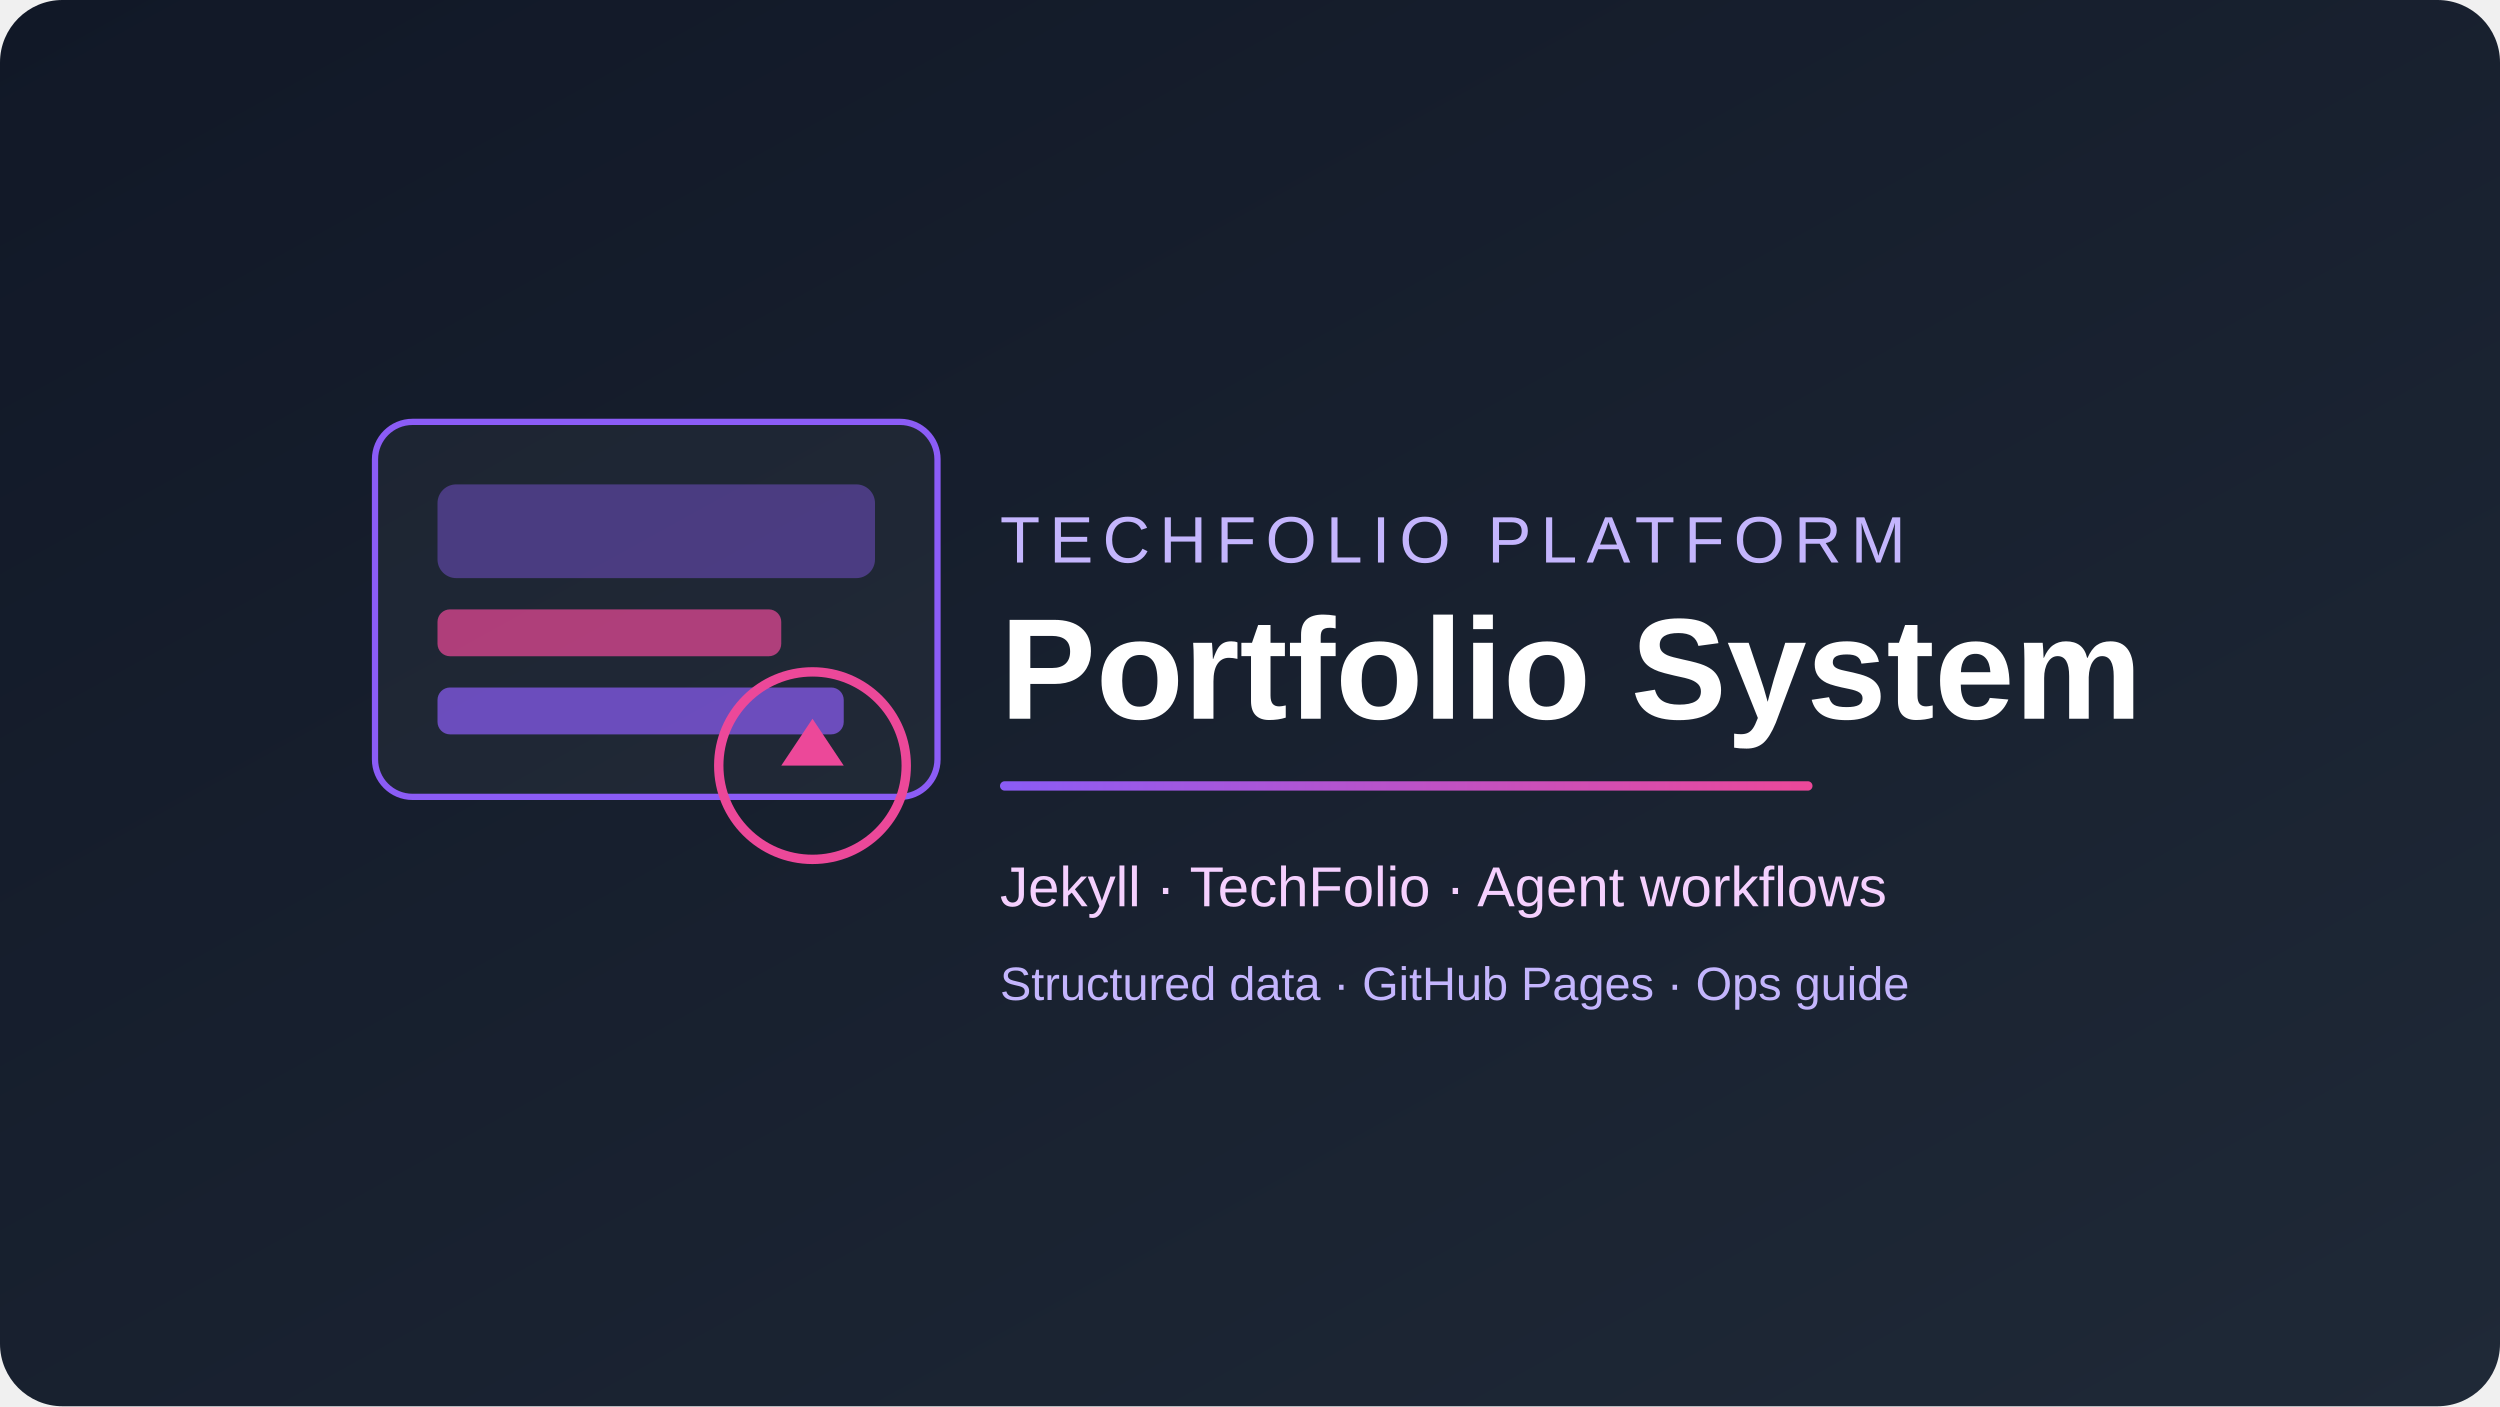
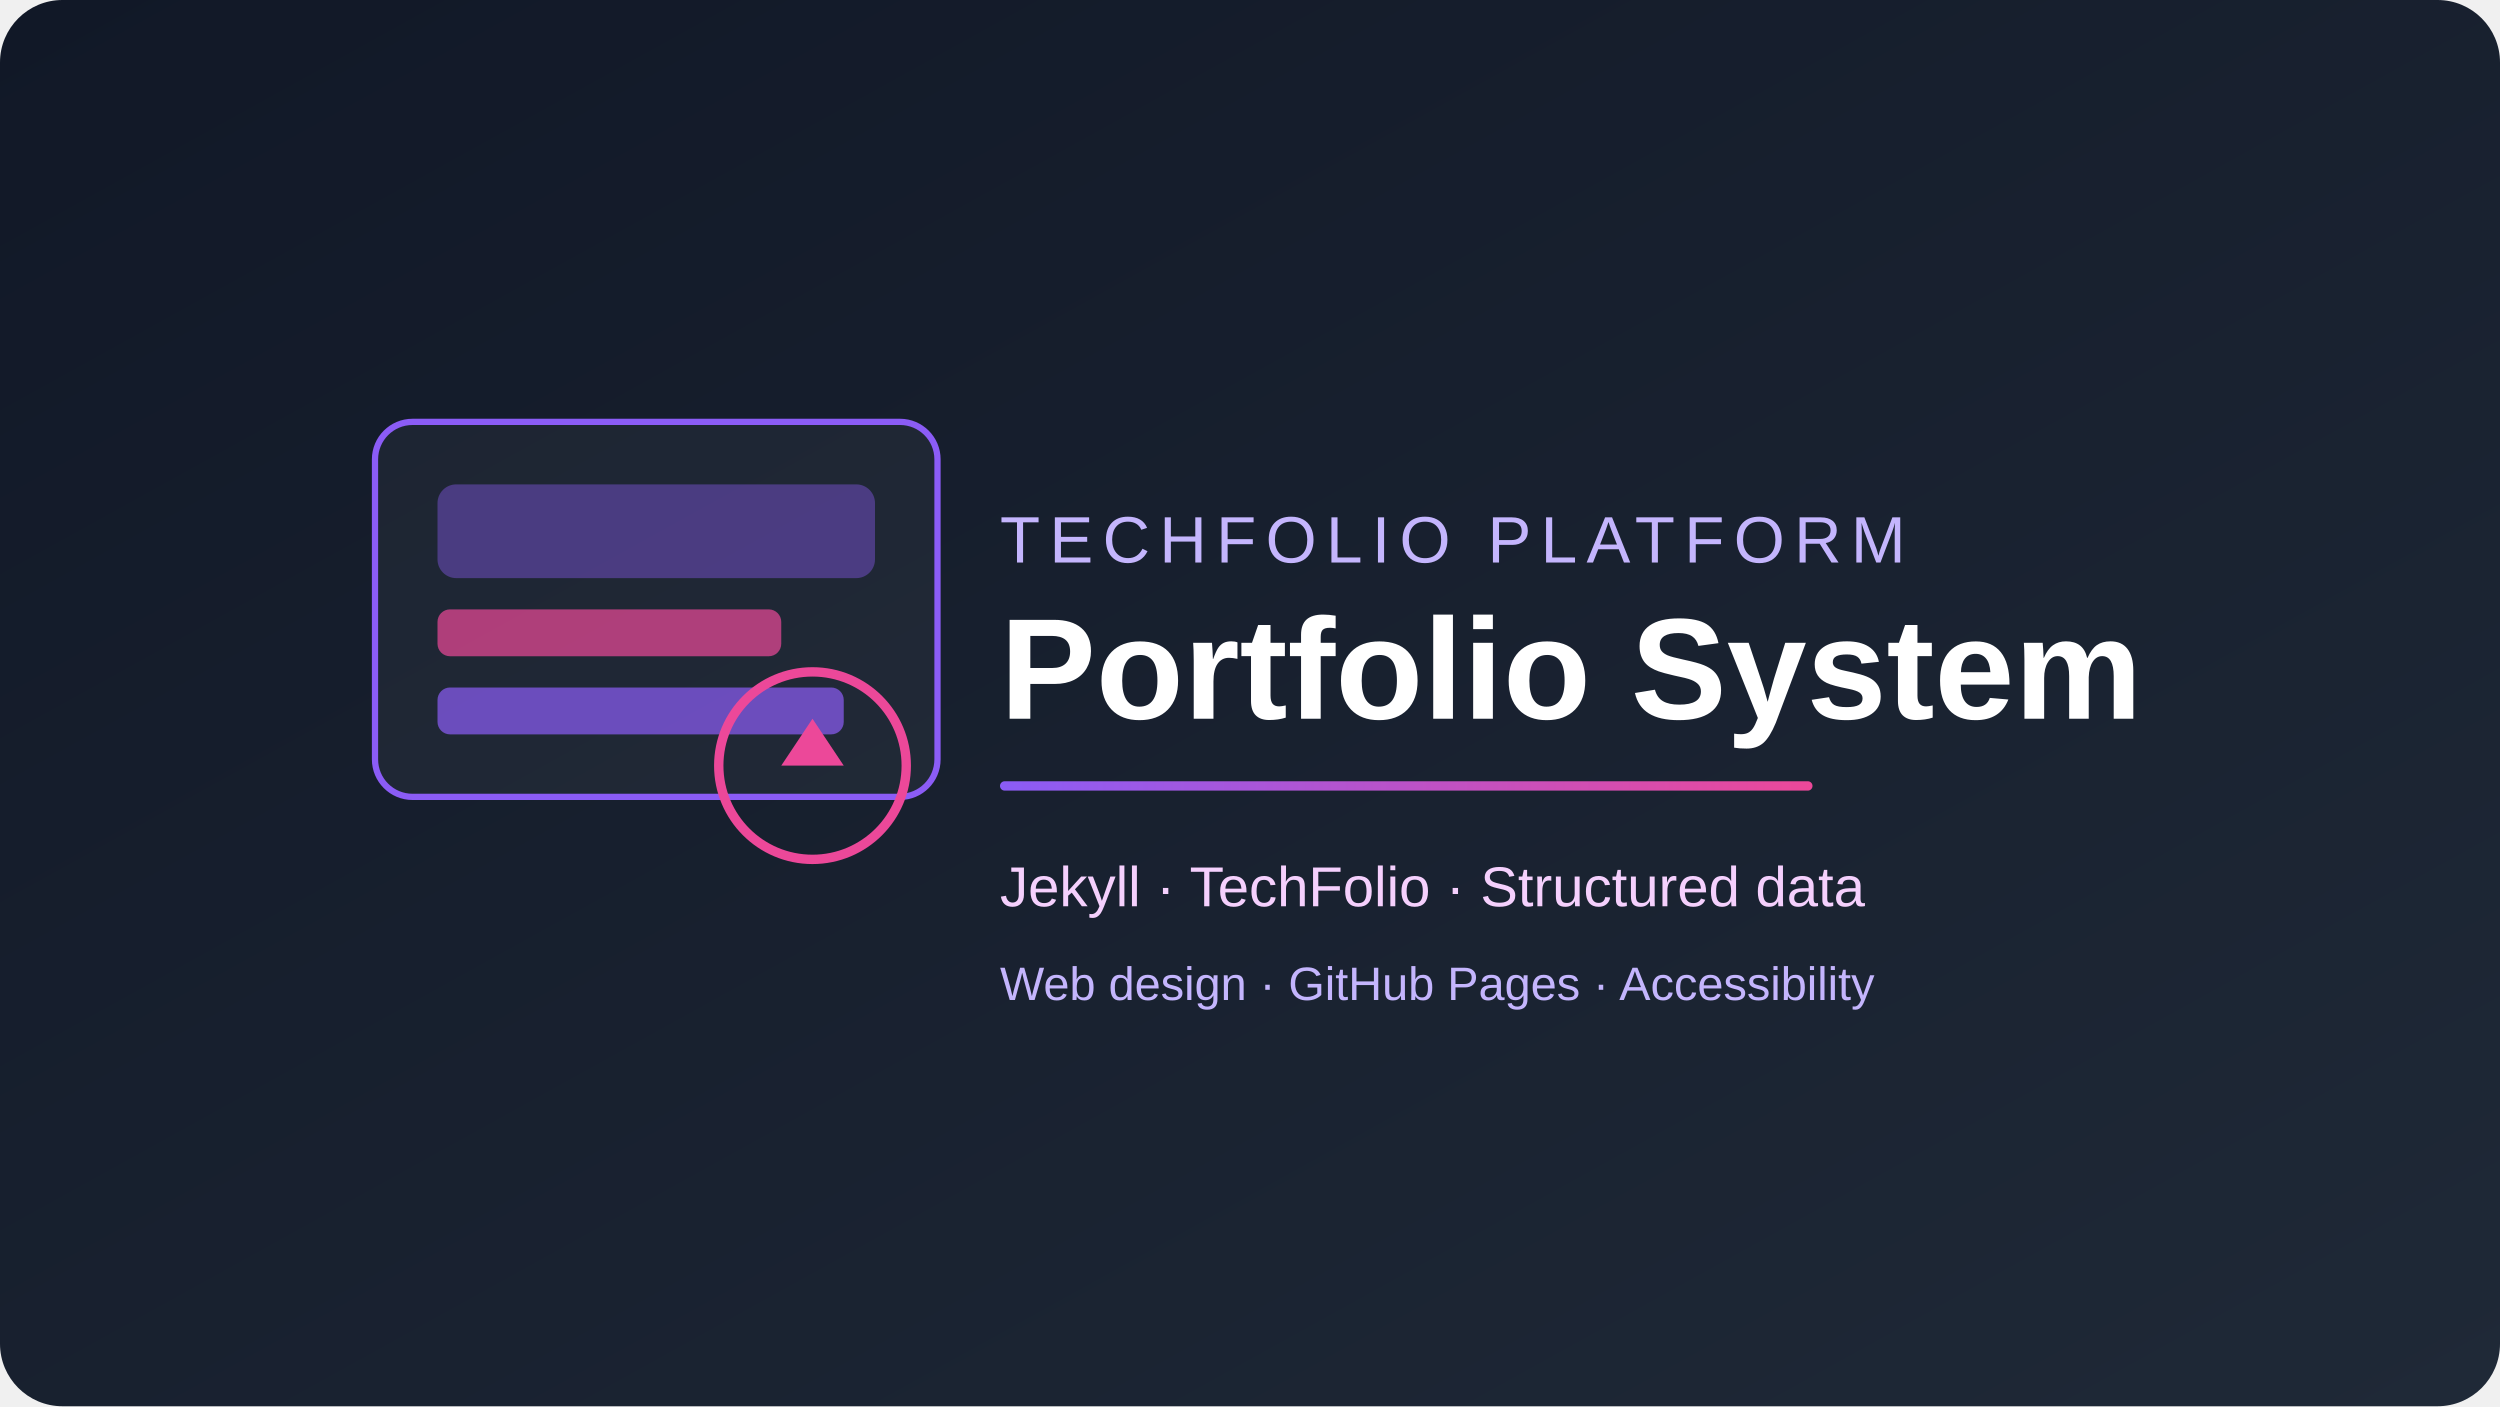
<svg xmlns="http://www.w3.org/2000/svg" width="1600" height="900" viewBox="0 0 1600 900" role="img" aria-label="Portfolio Platform cover">
  <defs>
    <linearGradient id="portfolio-bg" x1="0%" y1="0%" x2="100%" y2="100%">
      <stop offset="0%" stop-color="#111827" />
      <stop offset="100%" stop-color="#1f2937" />
    </linearGradient>
    <linearGradient id="portfolio-accent" x1="0%" y1="0%" x2="100%" y2="0%">
      <stop offset="0%" stop-color="#8b5cf6" />
      <stop offset="100%" stop-color="#ec4899" />
    </linearGradient>
  </defs>
  <rect width="1600" height="900" fill="url(#portfolio-bg)" rx="40" />
  <g transform="translate(200, 230)">
    <rect x="40" y="40" width="360" height="240" rx="24" fill="rgba(255,255,255,0.04)" stroke="#8b5cf6" stroke-width="4" />
    <rect x="80" y="80" width="280" height="60" rx="12" fill="#8b5cf6" opacity="0.4" />
    <rect x="80" y="160" width="220" height="30" rx="8" fill="#ec4899" opacity="0.7" />
    <rect x="80" y="210" width="260" height="30" rx="8" fill="#8b5cf6" opacity="0.7" />
    <circle cx="320" cy="260" r="60" fill="none" stroke="#ec4899" stroke-width="6" />
    <path d="M320 230 L340 260 L300 260 Z" fill="#ec4899" />
  </g>
  <text x="640" y="360" fill="#c4b5fd" font-family="'Segoe UI', 'Helvetica Neue', Arial, sans-serif" font-size="42" letter-spacing="6">TECHFOLIO PLATFORM</text>
  <text x="640" y="460" fill="#ffffff" font-family="'Segoe UI', 'Helvetica Neue', Arial, sans-serif" font-size="92" font-weight="700">Portfolio System</text>
  <rect x="640" y="500" width="520" height="6" fill="url(#portfolio-accent)" rx="3" />
-   <text x="640" y="580" fill="#f5d0fe" font-family="'Segoe UI', 'Helvetica Neue', Arial, sans-serif" font-size="36">Jekyll · TechFolio · Agent workflows</text>
-   <text x="640" y="640" fill="#c4b5fd" font-family="'Segoe UI', 'Helvetica Neue', Arial, sans-serif" font-size="30">Structured data · GitHub Pages · Ops guide</text>
+   <text x="640" y="580" fill="#f5d0fd" font-family="'Segoe UI', 'Helvetica Neue', Arial, sans-serif" font-size="36">Jekyll · TechFolio · Structured data</text>
+   <text x="640" y="640" fill="#c4b5fd" font-family="'Segoe UI', 'Helvetica Neue', Arial, sans-serif" font-size="30">Web design · GitHub Pages · Accessibility</text>
</svg>
